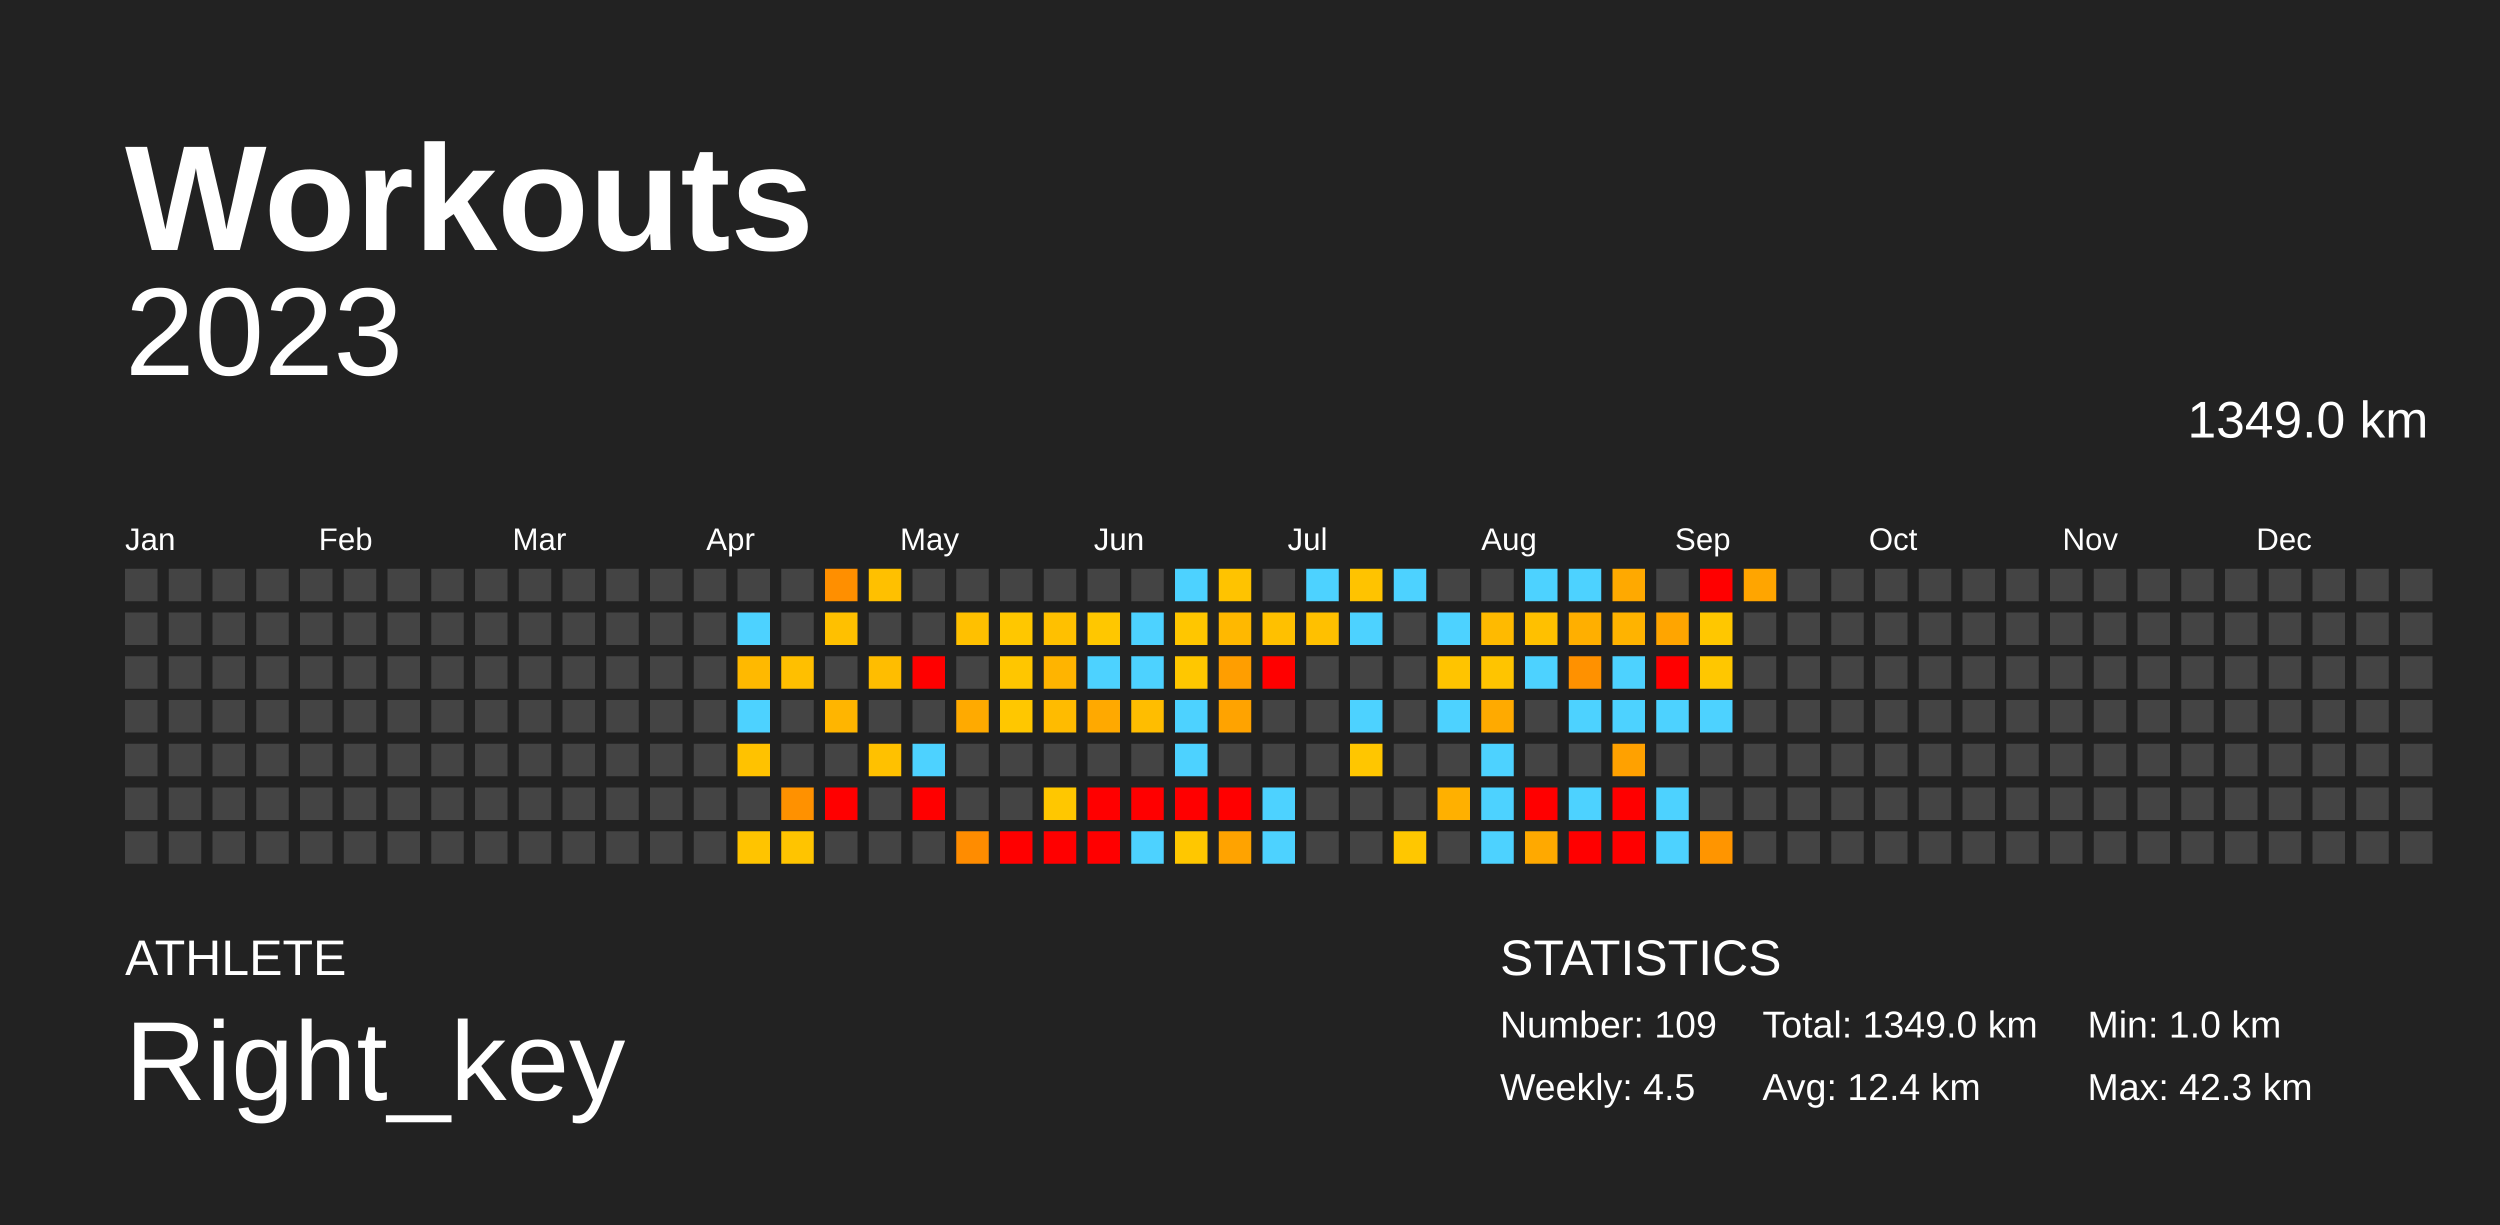
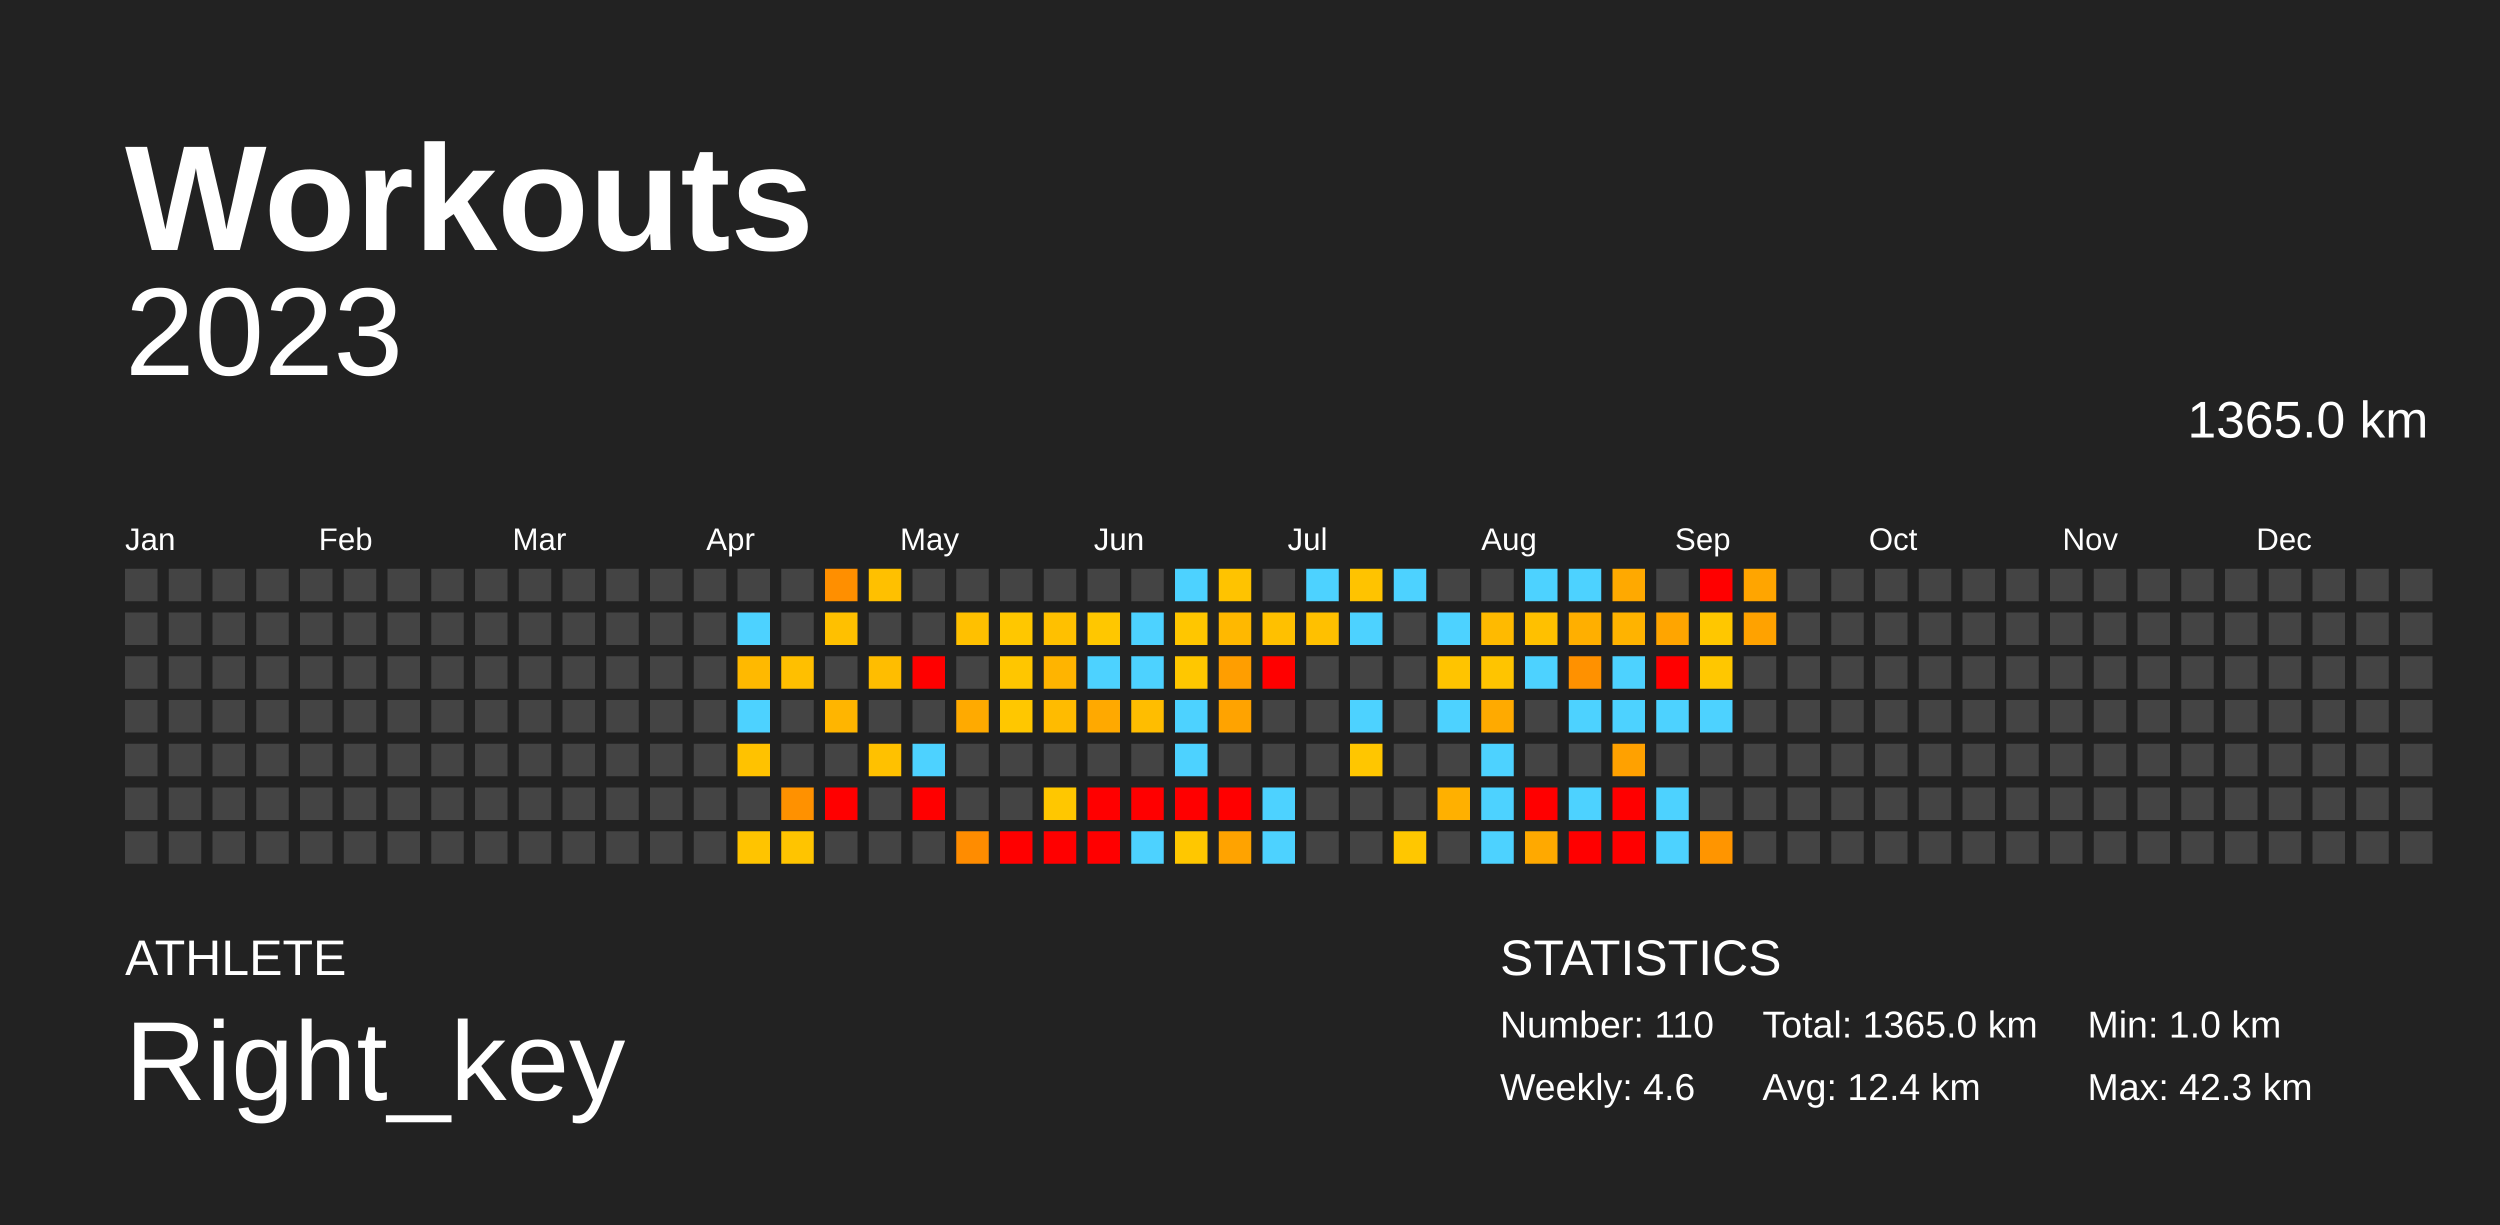
<svg xmlns="http://www.w3.org/2000/svg" baseProfile="full" height="98mm" version="1.1" viewBox="0,0,200,98" width="200mm">
  <defs />
  <rect fill="#222222" height="98" width="200" x="0" y="0" />
  <text fill="#FFFFFF" style="font-size:12px; font-family:Arial; font-weight:bold;" x="10" y="20">Workouts</text>
  <text fill="#FFFFFF" style="font-size:4px; font-family:Arial" x="10" y="78">ATHLETE</text>
  <text fill="#FFFFFF" style="font-size:9px; font-family:Arial" x="10" y="88">Right_key</text>
  <text fill="#FFFFFF" style="font-size:4px; font-family:Arial" x="120" y="78">STATISTICS</text>
-   <text fill="#FFFFFF" style="font-size:3px; font-family:Arial" x="120" y="83">Number: 109</text>
-   <text fill="#FFFFFF" style="font-size:3px; font-family:Arial" x="120" y="88">Weekly: 4.5</text>
-   <text fill="#FFFFFF" style="font-size:3px; font-family:Arial" x="141" y="83">Total: 1349.0 km</text>
+   <text fill="#FFFFFF" style="font-size:3px; font-family:Arial" x="120" y="83">Number: 110</text>
+   <text fill="#FFFFFF" style="font-size:3px; font-family:Arial" x="120" y="88">Weekly: 4.6</text>
+   <text fill="#FFFFFF" style="font-size:3px; font-family:Arial" x="141" y="83">Total: 1365.0 km</text>
  <text fill="#FFFFFF" style="font-size:3px; font-family:Arial" x="141" y="88">Avg: 12.4 km</text>
  <text fill="#FFFFFF" style="font-size:3px; font-family:Arial" x="167" y="83">Min: 1.0 km</text>
  <text fill="#FFFFFF" style="font-size:3px; font-family:Arial" x="167" y="88">Max: 42.3 km</text>
  <text alignment-baseline="hanging" fill="#FFFFFF" style="font-size:10.0px; font-family:Arial;" x="10" y="30">2023</text>
-   <text alignment-baseline="hanging" fill="#FFFFFF" style="font-size:4.125px; font-family:Arial;" x="175" y="35">1349.0 km</text>
+   <text alignment-baseline="hanging" fill="#FFFFFF" style="font-size:4.125px; font-family:Arial;" x="175" y="35">1365.0 km</text>
  <text fill="#FFFFFF" style="font-size:2.5px; font-family:Arial" x="10.0" y="44">Jan</text>
  <text fill="#FFFFFF" style="font-size:2.5px; font-family:Arial" x="25.5" y="44">Feb</text>
  <text fill="#FFFFFF" style="font-size:2.5px; font-family:Arial" x="41.0" y="44">Mar</text>
  <text fill="#FFFFFF" style="font-size:2.5px; font-family:Arial" x="56.5" y="44">Apr</text>
  <text fill="#FFFFFF" style="font-size:2.5px; font-family:Arial" x="72.0" y="44">May</text>
  <text fill="#FFFFFF" style="font-size:2.5px; font-family:Arial" x="87.5" y="44">Jun</text>
  <text fill="#FFFFFF" style="font-size:2.5px; font-family:Arial" x="103.0" y="44">Jul</text>
  <text fill="#FFFFFF" style="font-size:2.5px; font-family:Arial" x="118.5" y="44">Aug</text>
  <text fill="#FFFFFF" style="font-size:2.5px; font-family:Arial" x="134.0" y="44">Sep</text>
  <text fill="#FFFFFF" style="font-size:2.5px; font-family:Arial" x="149.5" y="44">Oct</text>
  <text fill="#FFFFFF" style="font-size:2.5px; font-family:Arial" x="165.0" y="44">Nov</text>
  <text fill="#FFFFFF" style="font-size:2.5px; font-family:Arial" x="180.5" y="44">Dec</text>
  <rect fill="#444444" height="2.6" width="2.6" x="10.0" y="45.5" />
  <rect fill="#444444" height="2.6" width="2.6" x="10.0" y="49.0" />
  <rect fill="#444444" height="2.6" width="2.6" x="10.0" y="52.5" />
  <rect fill="#444444" height="2.6" width="2.6" x="10.0" y="56.0" />
  <rect fill="#444444" height="2.6" width="2.6" x="10.0" y="59.5" />
  <rect fill="#444444" height="2.6" width="2.6" x="10.0" y="63.0" />
  <rect fill="#444444" height="2.6" width="2.6" x="10.0" y="66.5" />
  <rect fill="#444444" height="2.6" width="2.6" x="13.5" y="45.5" />
  <rect fill="#444444" height="2.6" width="2.6" x="13.5" y="49.0" />
  <rect fill="#444444" height="2.6" width="2.6" x="13.5" y="52.5" />
  <rect fill="#444444" height="2.6" width="2.6" x="13.5" y="56.0" />
  <rect fill="#444444" height="2.6" width="2.6" x="13.5" y="59.5" />
  <rect fill="#444444" height="2.6" width="2.6" x="13.5" y="63.0" />
  <rect fill="#444444" height="2.6" width="2.6" x="13.5" y="66.5" />
  <rect fill="#444444" height="2.6" width="2.6" x="17.0" y="45.5" />
  <rect fill="#444444" height="2.6" width="2.6" x="17.0" y="49.0" />
  <rect fill="#444444" height="2.6" width="2.6" x="17.0" y="52.5" />
  <rect fill="#444444" height="2.6" width="2.6" x="17.0" y="56.0" />
  <rect fill="#444444" height="2.6" width="2.6" x="17.0" y="59.5" />
  <rect fill="#444444" height="2.6" width="2.6" x="17.0" y="63.0" />
  <rect fill="#444444" height="2.6" width="2.6" x="17.0" y="66.5" />
  <rect fill="#444444" height="2.6" width="2.6" x="20.5" y="45.5" />
  <rect fill="#444444" height="2.6" width="2.6" x="20.5" y="49.0" />
  <rect fill="#444444" height="2.6" width="2.6" x="20.5" y="52.5" />
  <rect fill="#444444" height="2.6" width="2.6" x="20.5" y="56.0" />
  <rect fill="#444444" height="2.6" width="2.6" x="20.5" y="59.5" />
  <rect fill="#444444" height="2.6" width="2.6" x="20.5" y="63.0" />
  <rect fill="#444444" height="2.6" width="2.6" x="20.5" y="66.5" />
  <rect fill="#444444" height="2.6" width="2.6" x="24.0" y="45.5" />
  <rect fill="#444444" height="2.6" width="2.6" x="24.0" y="49.0" />
  <rect fill="#444444" height="2.6" width="2.6" x="24.0" y="52.5" />
  <rect fill="#444444" height="2.6" width="2.6" x="24.0" y="56.0" />
  <rect fill="#444444" height="2.6" width="2.6" x="24.0" y="59.5" />
  <rect fill="#444444" height="2.6" width="2.6" x="24.0" y="63.0" />
  <rect fill="#444444" height="2.6" width="2.6" x="24.0" y="66.5" />
  <rect fill="#444444" height="2.6" width="2.6" x="27.5" y="45.5" />
  <rect fill="#444444" height="2.6" width="2.6" x="27.5" y="49.0" />
  <rect fill="#444444" height="2.6" width="2.6" x="27.5" y="52.5" />
  <rect fill="#444444" height="2.6" width="2.6" x="27.5" y="56.0" />
  <rect fill="#444444" height="2.6" width="2.6" x="27.5" y="59.5" />
  <rect fill="#444444" height="2.6" width="2.6" x="27.5" y="63.0" />
  <rect fill="#444444" height="2.6" width="2.6" x="27.5" y="66.5" />
  <rect fill="#444444" height="2.6" width="2.6" x="31.0" y="45.5" />
  <rect fill="#444444" height="2.6" width="2.6" x="31.0" y="49.0" />
  <rect fill="#444444" height="2.6" width="2.6" x="31.0" y="52.5" />
  <rect fill="#444444" height="2.6" width="2.6" x="31.0" y="56.0" />
  <rect fill="#444444" height="2.6" width="2.6" x="31.0" y="59.5" />
  <rect fill="#444444" height="2.6" width="2.6" x="31.0" y="63.0" />
  <rect fill="#444444" height="2.6" width="2.6" x="31.0" y="66.5" />
  <rect fill="#444444" height="2.6" width="2.6" x="34.5" y="45.5" />
  <rect fill="#444444" height="2.6" width="2.6" x="34.5" y="49.0" />
  <rect fill="#444444" height="2.6" width="2.6" x="34.5" y="52.5" />
  <rect fill="#444444" height="2.6" width="2.6" x="34.5" y="56.0" />
  <rect fill="#444444" height="2.6" width="2.6" x="34.5" y="59.5" />
  <rect fill="#444444" height="2.6" width="2.6" x="34.5" y="63.0" />
  <rect fill="#444444" height="2.6" width="2.6" x="34.5" y="66.5" />
  <rect fill="#444444" height="2.6" width="2.6" x="38.0" y="45.5" />
  <rect fill="#444444" height="2.6" width="2.6" x="38.0" y="49.0" />
  <rect fill="#444444" height="2.6" width="2.6" x="38.0" y="52.5" />
  <rect fill="#444444" height="2.6" width="2.6" x="38.0" y="56.0" />
  <rect fill="#444444" height="2.6" width="2.6" x="38.0" y="59.5" />
  <rect fill="#444444" height="2.6" width="2.6" x="38.0" y="63.0" />
  <rect fill="#444444" height="2.6" width="2.6" x="38.0" y="66.5" />
  <rect fill="#444444" height="2.6" width="2.6" x="41.5" y="45.5" />
  <rect fill="#444444" height="2.6" width="2.6" x="41.5" y="49.0" />
  <rect fill="#444444" height="2.6" width="2.6" x="41.5" y="52.5" />
  <rect fill="#444444" height="2.6" width="2.6" x="41.5" y="56.0" />
  <rect fill="#444444" height="2.6" width="2.6" x="41.5" y="59.5" />
  <rect fill="#444444" height="2.6" width="2.6" x="41.5" y="63.0" />
  <rect fill="#444444" height="2.6" width="2.6" x="41.5" y="66.5" />
  <rect fill="#444444" height="2.6" width="2.6" x="45.0" y="45.5" />
  <rect fill="#444444" height="2.6" width="2.6" x="45.0" y="49.0" />
  <rect fill="#444444" height="2.6" width="2.6" x="45.0" y="52.5" />
  <rect fill="#444444" height="2.6" width="2.6" x="45.0" y="56.0" />
  <rect fill="#444444" height="2.6" width="2.6" x="45.0" y="59.5" />
  <rect fill="#444444" height="2.6" width="2.6" x="45.0" y="63.0" />
  <rect fill="#444444" height="2.6" width="2.6" x="45.0" y="66.5" />
  <rect fill="#444444" height="2.6" width="2.6" x="48.5" y="45.5" />
  <rect fill="#444444" height="2.6" width="2.6" x="48.5" y="49.0" />
  <rect fill="#444444" height="2.6" width="2.6" x="48.5" y="52.5" />
  <rect fill="#444444" height="2.6" width="2.6" x="48.5" y="56.0" />
  <rect fill="#444444" height="2.6" width="2.6" x="48.5" y="59.5" />
  <rect fill="#444444" height="2.6" width="2.6" x="48.5" y="63.0" />
  <rect fill="#444444" height="2.6" width="2.6" x="48.5" y="66.5" />
  <rect fill="#444444" height="2.6" width="2.6" x="52.0" y="45.5" />
  <rect fill="#444444" height="2.6" width="2.6" x="52.0" y="49.0" />
  <rect fill="#444444" height="2.6" width="2.6" x="52.0" y="52.5" />
  <rect fill="#444444" height="2.6" width="2.6" x="52.0" y="56.0" />
  <rect fill="#444444" height="2.6" width="2.6" x="52.0" y="59.5" />
  <rect fill="#444444" height="2.6" width="2.6" x="52.0" y="63.0" />
  <rect fill="#444444" height="2.6" width="2.6" x="52.0" y="66.5" />
  <rect fill="#444444" height="2.6" width="2.6" x="55.5" y="45.5" />
  <rect fill="#444444" height="2.6" width="2.6" x="55.5" y="49.0" />
  <rect fill="#444444" height="2.6" width="2.6" x="55.5" y="52.5" />
  <rect fill="#444444" height="2.6" width="2.6" x="55.5" y="56.0" />
  <rect fill="#444444" height="2.6" width="2.6" x="55.5" y="59.5" />
  <rect fill="#444444" height="2.6" width="2.6" x="55.5" y="63.0" />
  <rect fill="#444444" height="2.6" width="2.6" x="55.5" y="66.5" />
  <rect fill="#444444" height="2.6" width="2.6" x="59.0" y="45.5" />
  <rect fill="#4dd2ff" height="2.6" width="2.6" x="59.0" y="49.0" />
  <rect fill="#ffb900" height="2.6" width="2.6" x="59.0" y="52.5" />
  <rect fill="#4dd2ff" height="2.6" width="2.6" x="59.0" y="56.0" />
  <rect fill="#ffc200" height="2.6" width="2.6" x="59.0" y="59.5" />
  <rect fill="#444444" height="2.6" width="2.6" x="59.0" y="63.0" />
  <rect fill="#ffc400" height="2.6" width="2.6" x="59.0" y="66.5" />
  <rect fill="#444444" height="2.6" width="2.6" x="62.5" y="45.5" />
  <rect fill="#444444" height="2.6" width="2.6" x="62.5" y="49.0" />
  <rect fill="#ffbf00" height="2.6" width="2.6" x="62.5" y="52.5" />
  <rect fill="#444444" height="2.6" width="2.6" x="62.5" y="56.0" />
  <rect fill="#444444" height="2.6" width="2.6" x="62.5" y="59.5" />
  <rect fill="#ff9100" height="2.6" width="2.6" x="62.5" y="63.0" />
  <rect fill="#ffc400" height="2.6" width="2.6" x="62.5" y="66.5" />
  <rect fill="#ff8f00" height="2.6" width="2.6" x="66.0" y="45.5" />
  <rect fill="#ffc000" height="2.6" width="2.6" x="66.0" y="49.0" />
  <rect fill="#444444" height="2.6" width="2.6" x="66.0" y="52.5" />
  <rect fill="#ffb500" height="2.6" width="2.6" x="66.0" y="56.0" />
  <rect fill="#444444" height="2.6" width="2.6" x="66.0" y="59.5" />
  <rect fill="red" height="2.6" width="2.6" x="66.0" y="63.0" />
  <rect fill="#444444" height="2.6" width="2.6" x="66.0" y="66.5" />
  <rect fill="#ffc000" height="2.6" width="2.6" x="69.5" y="45.5" />
  <rect fill="#444444" height="2.6" width="2.6" x="69.5" y="49.0" />
  <rect fill="#ffbd00" height="2.6" width="2.6" x="69.5" y="52.5" />
  <rect fill="#444444" height="2.6" width="2.6" x="69.5" y="56.0" />
  <rect fill="#ffc100" height="2.6" width="2.6" x="69.5" y="59.5" />
  <rect fill="#444444" height="2.6" width="2.6" x="69.5" y="63.0" />
  <rect fill="#444444" height="2.6" width="2.6" x="69.5" y="66.5" />
  <rect fill="#444444" height="2.6" width="2.6" x="73.0" y="45.5" />
  <rect fill="#444444" height="2.6" width="2.6" x="73.0" y="49.0" />
  <rect fill="red" height="2.6" width="2.6" x="73.0" y="52.5" />
  <rect fill="#444444" height="2.6" width="2.6" x="73.0" y="56.0" />
  <rect fill="#4dd2ff" height="2.6" width="2.6" x="73.0" y="59.5" />
  <rect fill="red" height="2.6" width="2.6" x="73.0" y="63.0" />
  <rect fill="#444444" height="2.6" width="2.6" x="73.0" y="66.5" />
  <rect fill="#444444" height="2.6" width="2.6" x="76.5" y="45.5" />
  <rect fill="#ffc000" height="2.6" width="2.6" x="76.5" y="49.0" />
  <rect fill="#444444" height="2.6" width="2.6" x="76.5" y="52.5" />
  <rect fill="#ffaa00" height="2.6" width="2.6" x="76.5" y="56.0" />
  <rect fill="#444444" height="2.6" width="2.6" x="76.5" y="59.5" />
  <rect fill="#444444" height="2.6" width="2.6" x="76.5" y="63.0" />
  <rect fill="#ff8c00" height="2.6" width="2.6" x="76.5" y="66.5" />
  <rect fill="#444444" height="2.6" width="2.6" x="80.0" y="45.5" />
  <rect fill="#ffc700" height="2.6" width="2.6" x="80.0" y="49.0" />
  <rect fill="#ffc600" height="2.6" width="2.6" x="80.0" y="52.5" />
  <rect fill="#ffc700" height="2.6" width="2.6" x="80.0" y="56.0" />
  <rect fill="#444444" height="2.6" width="2.6" x="80.0" y="59.5" />
  <rect fill="#444444" height="2.6" width="2.6" x="80.0" y="63.0" />
  <rect fill="red" height="2.6" width="2.6" x="80.0" y="66.5" />
  <rect fill="#444444" height="2.6" width="2.6" x="83.5" y="45.5" />
  <rect fill="#ffc000" height="2.6" width="2.6" x="83.5" y="49.0" />
  <rect fill="#ffb400" height="2.6" width="2.6" x="83.5" y="52.5" />
  <rect fill="#ffbb00" height="2.6" width="2.6" x="83.5" y="56.0" />
  <rect fill="#444444" height="2.6" width="2.6" x="83.5" y="59.5" />
  <rect fill="#ffc700" height="2.6" width="2.6" x="83.5" y="63.0" />
  <rect fill="red" height="2.6" width="2.6" x="83.5" y="66.5" />
  <rect fill="#444444" height="2.6" width="2.6" x="87.0" y="45.5" />
  <rect fill="#ffc700" height="2.6" width="2.6" x="87.0" y="49.0" />
  <rect fill="#4dd2ff" height="2.6" width="2.6" x="87.0" y="52.5" />
  <rect fill="#ffa900" height="2.6" width="2.6" x="87.0" y="56.0" />
  <rect fill="#444444" height="2.6" width="2.6" x="87.0" y="59.5" />
  <rect fill="red" height="2.6" width="2.6" x="87.0" y="63.0" />
  <rect fill="red" height="2.6" width="2.6" x="87.0" y="66.5" />
  <rect fill="#444444" height="2.6" width="2.6" x="90.5" y="45.5" />
  <rect fill="#4dd2ff" height="2.6" width="2.6" x="90.5" y="49.0" />
  <rect fill="#4dd2ff" height="2.6" width="2.6" x="90.5" y="52.5" />
  <rect fill="#ffbd00" height="2.6" width="2.6" x="90.5" y="56.0" />
  <rect fill="#444444" height="2.6" width="2.6" x="90.5" y="59.5" />
  <rect fill="red" height="2.6" width="2.6" x="90.5" y="63.0" />
  <rect fill="#4dd2ff" height="2.6" width="2.6" x="90.5" y="66.5" />
  <rect fill="#4dd2ff" height="2.6" width="2.6" x="94.0" y="45.5" />
  <rect fill="#ffc600" height="2.6" width="2.6" x="94.0" y="49.0" />
  <rect fill="#ffc700" height="2.6" width="2.6" x="94.0" y="52.5" />
  <rect fill="#4dd2ff" height="2.6" width="2.6" x="94.0" y="56.0" />
  <rect fill="#4dd2ff" height="2.6" width="2.6" x="94.0" y="59.5" />
  <rect fill="red" height="2.6" width="2.6" x="94.0" y="63.0" />
  <rect fill="#ffc700" height="2.6" width="2.6" x="94.0" y="66.5" />
  <rect fill="#ffc300" height="2.6" width="2.6" x="97.5" y="45.5" />
  <rect fill="#ffb800" height="2.6" width="2.6" x="97.5" y="49.0" />
  <rect fill="#ff9e00" height="2.6" width="2.6" x="97.5" y="52.5" />
  <rect fill="#ffa300" height="2.6" width="2.6" x="97.5" y="56.0" />
  <rect fill="#444444" height="2.6" width="2.6" x="97.5" y="59.5" />
  <rect fill="red" height="2.6" width="2.6" x="97.5" y="63.0" />
  <rect fill="#ffa300" height="2.6" width="2.6" x="97.5" y="66.5" />
  <rect fill="#444444" height="2.6" width="2.6" x="101.0" y="45.5" />
  <rect fill="#ffc000" height="2.6" width="2.6" x="101.0" y="49.0" />
  <rect fill="red" height="2.6" width="2.6" x="101.0" y="52.5" />
  <rect fill="#444444" height="2.6" width="2.6" x="101.0" y="56.0" />
  <rect fill="#444444" height="2.6" width="2.6" x="101.0" y="59.5" />
  <rect fill="#4dd2ff" height="2.6" width="2.6" x="101.0" y="63.0" />
  <rect fill="#4dd2ff" height="2.6" width="2.6" x="101.0" y="66.5" />
  <rect fill="#4dd2ff" height="2.6" width="2.6" x="104.5" y="45.5" />
  <rect fill="#ffc000" height="2.6" width="2.6" x="104.5" y="49.0" />
  <rect fill="#444444" height="2.6" width="2.6" x="104.5" y="52.5" />
  <rect fill="#444444" height="2.6" width="2.6" x="104.5" y="56.0" />
  <rect fill="#444444" height="2.6" width="2.6" x="104.5" y="59.5" />
  <rect fill="#444444" height="2.6" width="2.6" x="104.5" y="63.0" />
  <rect fill="#444444" height="2.6" width="2.6" x="104.5" y="66.5" />
  <rect fill="#ffc300" height="2.6" width="2.6" x="108.0" y="45.5" />
  <rect fill="#4dd2ff" height="2.6" width="2.6" x="108.0" y="49.0" />
  <rect fill="#444444" height="2.6" width="2.6" x="108.0" y="52.5" />
  <rect fill="#4dd2ff" height="2.6" width="2.6" x="108.0" y="56.0" />
  <rect fill="#ffc600" height="2.6" width="2.6" x="108.0" y="59.5" />
  <rect fill="#444444" height="2.6" width="2.6" x="108.0" y="63.0" />
  <rect fill="#444444" height="2.6" width="2.6" x="108.0" y="66.5" />
  <rect fill="#4dd2ff" height="2.6" width="2.6" x="111.5" y="45.5" />
  <rect fill="#444444" height="2.6" width="2.6" x="111.5" y="49.0" />
  <rect fill="#444444" height="2.6" width="2.6" x="111.5" y="52.5" />
  <rect fill="#444444" height="2.6" width="2.6" x="111.5" y="56.0" />
  <rect fill="#444444" height="2.6" width="2.6" x="111.5" y="59.5" />
  <rect fill="#444444" height="2.6" width="2.6" x="111.5" y="63.0" />
  <rect fill="#ffc700" height="2.6" width="2.6" x="111.5" y="66.5" />
  <rect fill="#444444" height="2.6" width="2.6" x="115.0" y="45.5" />
  <rect fill="#4dd2ff" height="2.6" width="2.6" x="115.0" y="49.0" />
  <rect fill="#ffc400" height="2.6" width="2.6" x="115.0" y="52.5" />
  <rect fill="#4dd2ff" height="2.6" width="2.6" x="115.0" y="56.0" />
  <rect fill="#444444" height="2.6" width="2.6" x="115.0" y="59.5" />
  <rect fill="#ffb000" height="2.6" width="2.6" x="115.0" y="63.0" />
  <rect fill="#444444" height="2.6" width="2.6" x="115.0" y="66.5" />
  <rect fill="#444444" height="2.6" width="2.6" x="118.5" y="45.5" />
  <rect fill="#ffba00" height="2.6" width="2.6" x="118.5" y="49.0" />
  <rect fill="#ffc400" height="2.6" width="2.6" x="118.5" y="52.5" />
  <rect fill="#ffaa00" height="2.6" width="2.6" x="118.5" y="56.0" />
  <rect fill="#4dd2ff" height="2.6" width="2.6" x="118.5" y="59.5" />
  <rect fill="#4dd2ff" height="2.6" width="2.6" x="118.5" y="63.0" />
  <rect fill="#4dd2ff" height="2.6" width="2.6" x="118.5" y="66.5" />
  <rect fill="#4dd2ff" height="2.6" width="2.6" x="122.0" y="45.5" />
  <rect fill="#ffc000" height="2.6" width="2.6" x="122.0" y="49.0" />
  <rect fill="#4dd2ff" height="2.6" width="2.6" x="122.0" y="52.5" />
  <rect fill="#444444" height="2.6" width="2.6" x="122.0" y="56.0" />
  <rect fill="#444444" height="2.6" width="2.6" x="122.0" y="59.5" />
  <rect fill="red" height="2.6" width="2.6" x="122.0" y="63.0" />
  <rect fill="#ffa900" height="2.6" width="2.6" x="122.0" y="66.5" />
  <rect fill="#4dd2ff" height="2.6" width="2.6" x="125.5" y="45.5" />
  <rect fill="#ffaf00" height="2.6" width="2.6" x="125.5" y="49.0" />
  <rect fill="#ff9100" height="2.6" width="2.6" x="125.5" y="52.5" />
  <rect fill="#4dd2ff" height="2.6" width="2.6" x="125.5" y="56.0" />
  <rect fill="#444444" height="2.6" width="2.6" x="125.5" y="59.5" />
  <rect fill="#4dd2ff" height="2.6" width="2.6" x="125.5" y="63.0" />
  <rect fill="red" height="2.6" width="2.6" x="125.5" y="66.5" />
  <rect fill="#ffa900" height="2.6" width="2.6" x="129.0" y="45.5" />
  <rect fill="#ffb300" height="2.6" width="2.6" x="129.0" y="49.0" />
  <rect fill="#4dd2ff" height="2.6" width="2.6" x="129.0" y="52.5" />
  <rect fill="#4dd2ff" height="2.6" width="2.6" x="129.0" y="56.0" />
  <rect fill="#ffa100" height="2.6" width="2.6" x="129.0" y="59.5" />
  <rect fill="red" height="2.6" width="2.6" x="129.0" y="63.0" />
  <rect fill="red" height="2.6" width="2.6" x="129.0" y="66.5" />
  <rect fill="#444444" height="2.6" width="2.6" x="132.5" y="45.5" />
  <rect fill="#ffa500" height="2.6" width="2.6" x="132.5" y="49.0" />
  <rect fill="red" height="2.6" width="2.6" x="132.5" y="52.5" />
  <rect fill="#4dd2ff" height="2.6" width="2.6" x="132.5" y="56.0" />
  <rect fill="#444444" height="2.6" width="2.6" x="132.5" y="59.5" />
  <rect fill="#4dd2ff" height="2.6" width="2.6" x="132.5" y="63.0" />
  <rect fill="#4dd2ff" height="2.6" width="2.6" x="132.5" y="66.5" />
  <rect fill="red" height="2.6" width="2.6" x="136.0" y="45.5" />
  <rect fill="#ffc700" height="2.6" width="2.6" x="136.0" y="49.0" />
  <rect fill="#ffc700" height="2.6" width="2.6" x="136.0" y="52.5" />
  <rect fill="#4dd2ff" height="2.6" width="2.6" x="136.0" y="56.0" />
  <rect fill="#444444" height="2.6" width="2.6" x="136.0" y="59.5" />
  <rect fill="#444444" height="2.6" width="2.6" x="136.0" y="63.0" />
  <rect fill="#ff9500" height="2.6" width="2.6" x="136.0" y="66.5" />
  <rect fill="#ffa500" height="2.6" width="2.6" x="139.5" y="45.5" />
-   <rect fill="#444444" height="2.6" width="2.6" x="139.5" y="49.0" />
+   <rect fill="#ffa200" height="2.6" width="2.6" x="139.5" y="49.0" />
  <rect fill="#444444" height="2.6" width="2.6" x="139.5" y="52.5" />
  <rect fill="#444444" height="2.6" width="2.6" x="139.5" y="56.0" />
  <rect fill="#444444" height="2.6" width="2.6" x="139.5" y="59.5" />
  <rect fill="#444444" height="2.6" width="2.6" x="139.5" y="63.0" />
  <rect fill="#444444" height="2.6" width="2.6" x="139.5" y="66.5" />
  <rect fill="#444444" height="2.6" width="2.6" x="143.0" y="45.5" />
  <rect fill="#444444" height="2.6" width="2.6" x="143.0" y="49.0" />
  <rect fill="#444444" height="2.6" width="2.6" x="143.0" y="52.5" />
  <rect fill="#444444" height="2.6" width="2.6" x="143.0" y="56.0" />
  <rect fill="#444444" height="2.6" width="2.6" x="143.0" y="59.5" />
  <rect fill="#444444" height="2.6" width="2.6" x="143.0" y="63.0" />
  <rect fill="#444444" height="2.6" width="2.6" x="143.0" y="66.5" />
  <rect fill="#444444" height="2.6" width="2.6" x="146.5" y="45.5" />
  <rect fill="#444444" height="2.6" width="2.6" x="146.5" y="49.0" />
  <rect fill="#444444" height="2.6" width="2.6" x="146.5" y="52.5" />
  <rect fill="#444444" height="2.6" width="2.6" x="146.5" y="56.0" />
  <rect fill="#444444" height="2.6" width="2.6" x="146.5" y="59.5" />
  <rect fill="#444444" height="2.6" width="2.6" x="146.5" y="63.0" />
  <rect fill="#444444" height="2.6" width="2.6" x="146.5" y="66.5" />
  <rect fill="#444444" height="2.6" width="2.6" x="150.0" y="45.5" />
  <rect fill="#444444" height="2.6" width="2.6" x="150.0" y="49.0" />
  <rect fill="#444444" height="2.6" width="2.6" x="150.0" y="52.5" />
  <rect fill="#444444" height="2.6" width="2.6" x="150.0" y="56.0" />
  <rect fill="#444444" height="2.6" width="2.6" x="150.0" y="59.5" />
  <rect fill="#444444" height="2.6" width="2.6" x="150.0" y="63.0" />
  <rect fill="#444444" height="2.6" width="2.6" x="150.0" y="66.5" />
  <rect fill="#444444" height="2.6" width="2.6" x="153.5" y="45.5" />
  <rect fill="#444444" height="2.6" width="2.6" x="153.5" y="49.0" />
  <rect fill="#444444" height="2.6" width="2.6" x="153.5" y="52.5" />
  <rect fill="#444444" height="2.6" width="2.6" x="153.5" y="56.0" />
  <rect fill="#444444" height="2.6" width="2.6" x="153.5" y="59.5" />
  <rect fill="#444444" height="2.6" width="2.6" x="153.5" y="63.0" />
  <rect fill="#444444" height="2.6" width="2.6" x="153.5" y="66.5" />
  <rect fill="#444444" height="2.6" width="2.6" x="157.0" y="45.5" />
  <rect fill="#444444" height="2.6" width="2.6" x="157.0" y="49.0" />
  <rect fill="#444444" height="2.6" width="2.6" x="157.0" y="52.5" />
  <rect fill="#444444" height="2.6" width="2.6" x="157.0" y="56.0" />
  <rect fill="#444444" height="2.6" width="2.6" x="157.0" y="59.5" />
  <rect fill="#444444" height="2.6" width="2.6" x="157.0" y="63.0" />
  <rect fill="#444444" height="2.6" width="2.6" x="157.0" y="66.5" />
  <rect fill="#444444" height="2.6" width="2.6" x="160.5" y="45.5" />
  <rect fill="#444444" height="2.6" width="2.6" x="160.5" y="49.0" />
  <rect fill="#444444" height="2.6" width="2.6" x="160.5" y="52.5" />
  <rect fill="#444444" height="2.6" width="2.6" x="160.5" y="56.0" />
  <rect fill="#444444" height="2.6" width="2.6" x="160.5" y="59.5" />
  <rect fill="#444444" height="2.6" width="2.6" x="160.5" y="63.0" />
  <rect fill="#444444" height="2.6" width="2.6" x="160.5" y="66.5" />
  <rect fill="#444444" height="2.6" width="2.6" x="164.0" y="45.5" />
  <rect fill="#444444" height="2.6" width="2.6" x="164.0" y="49.0" />
  <rect fill="#444444" height="2.6" width="2.6" x="164.0" y="52.5" />
  <rect fill="#444444" height="2.6" width="2.6" x="164.0" y="56.0" />
  <rect fill="#444444" height="2.6" width="2.6" x="164.0" y="59.5" />
  <rect fill="#444444" height="2.6" width="2.6" x="164.0" y="63.0" />
  <rect fill="#444444" height="2.6" width="2.6" x="164.0" y="66.5" />
  <rect fill="#444444" height="2.6" width="2.6" x="167.5" y="45.5" />
  <rect fill="#444444" height="2.6" width="2.6" x="167.5" y="49.0" />
  <rect fill="#444444" height="2.6" width="2.6" x="167.5" y="52.5" />
  <rect fill="#444444" height="2.6" width="2.6" x="167.5" y="56.0" />
  <rect fill="#444444" height="2.6" width="2.6" x="167.5" y="59.5" />
  <rect fill="#444444" height="2.6" width="2.6" x="167.5" y="63.0" />
  <rect fill="#444444" height="2.6" width="2.6" x="167.5" y="66.5" />
  <rect fill="#444444" height="2.6" width="2.6" x="171.0" y="45.5" />
  <rect fill="#444444" height="2.6" width="2.6" x="171.0" y="49.0" />
  <rect fill="#444444" height="2.6" width="2.6" x="171.0" y="52.5" />
  <rect fill="#444444" height="2.6" width="2.6" x="171.0" y="56.0" />
  <rect fill="#444444" height="2.6" width="2.6" x="171.0" y="59.5" />
  <rect fill="#444444" height="2.6" width="2.6" x="171.0" y="63.0" />
  <rect fill="#444444" height="2.6" width="2.6" x="171.0" y="66.5" />
  <rect fill="#444444" height="2.6" width="2.6" x="174.5" y="45.5" />
  <rect fill="#444444" height="2.6" width="2.6" x="174.5" y="49.0" />
  <rect fill="#444444" height="2.6" width="2.6" x="174.5" y="52.5" />
  <rect fill="#444444" height="2.6" width="2.6" x="174.5" y="56.0" />
  <rect fill="#444444" height="2.6" width="2.6" x="174.5" y="59.5" />
  <rect fill="#444444" height="2.6" width="2.6" x="174.5" y="63.0" />
  <rect fill="#444444" height="2.6" width="2.6" x="174.5" y="66.5" />
  <rect fill="#444444" height="2.6" width="2.6" x="178.0" y="45.5" />
  <rect fill="#444444" height="2.6" width="2.6" x="178.0" y="49.0" />
  <rect fill="#444444" height="2.6" width="2.6" x="178.0" y="52.5" />
  <rect fill="#444444" height="2.6" width="2.6" x="178.0" y="56.0" />
  <rect fill="#444444" height="2.6" width="2.6" x="178.0" y="59.5" />
  <rect fill="#444444" height="2.6" width="2.6" x="178.0" y="63.0" />
  <rect fill="#444444" height="2.6" width="2.6" x="178.0" y="66.5" />
  <rect fill="#444444" height="2.6" width="2.6" x="181.5" y="45.5" />
  <rect fill="#444444" height="2.6" width="2.6" x="181.5" y="49.0" />
  <rect fill="#444444" height="2.6" width="2.6" x="181.5" y="52.5" />
  <rect fill="#444444" height="2.6" width="2.6" x="181.5" y="56.0" />
  <rect fill="#444444" height="2.6" width="2.6" x="181.5" y="59.5" />
  <rect fill="#444444" height="2.6" width="2.6" x="181.5" y="63.0" />
  <rect fill="#444444" height="2.6" width="2.6" x="181.5" y="66.5" />
  <rect fill="#444444" height="2.6" width="2.6" x="185.0" y="45.5" />
  <rect fill="#444444" height="2.6" width="2.6" x="185.0" y="49.0" />
  <rect fill="#444444" height="2.6" width="2.6" x="185.0" y="52.5" />
  <rect fill="#444444" height="2.6" width="2.6" x="185.0" y="56.0" />
  <rect fill="#444444" height="2.6" width="2.6" x="185.0" y="59.5" />
  <rect fill="#444444" height="2.6" width="2.6" x="185.0" y="63.0" />
  <rect fill="#444444" height="2.6" width="2.6" x="185.0" y="66.5" />
  <rect fill="#444444" height="2.6" width="2.6" x="188.5" y="45.5" />
  <rect fill="#444444" height="2.6" width="2.6" x="188.5" y="49.0" />
  <rect fill="#444444" height="2.6" width="2.6" x="188.5" y="52.5" />
  <rect fill="#444444" height="2.6" width="2.6" x="188.5" y="56.0" />
  <rect fill="#444444" height="2.6" width="2.6" x="188.5" y="59.5" />
  <rect fill="#444444" height="2.6" width="2.6" x="188.5" y="63.0" />
  <rect fill="#444444" height="2.6" width="2.6" x="188.5" y="66.5" />
  <rect fill="#444444" height="2.6" width="2.6" x="192.0" y="45.5" />
  <rect fill="#444444" height="2.6" width="2.6" x="192.0" y="49.0" />
  <rect fill="#444444" height="2.6" width="2.6" x="192.0" y="52.5" />
  <rect fill="#444444" height="2.6" width="2.6" x="192.0" y="56.0" />
  <rect fill="#444444" height="2.6" width="2.6" x="192.0" y="59.5" />
  <rect fill="#444444" height="2.6" width="2.6" x="192.0" y="63.0" />
  <rect fill="#444444" height="2.6" width="2.6" x="192.0" y="66.5" />
</svg>
